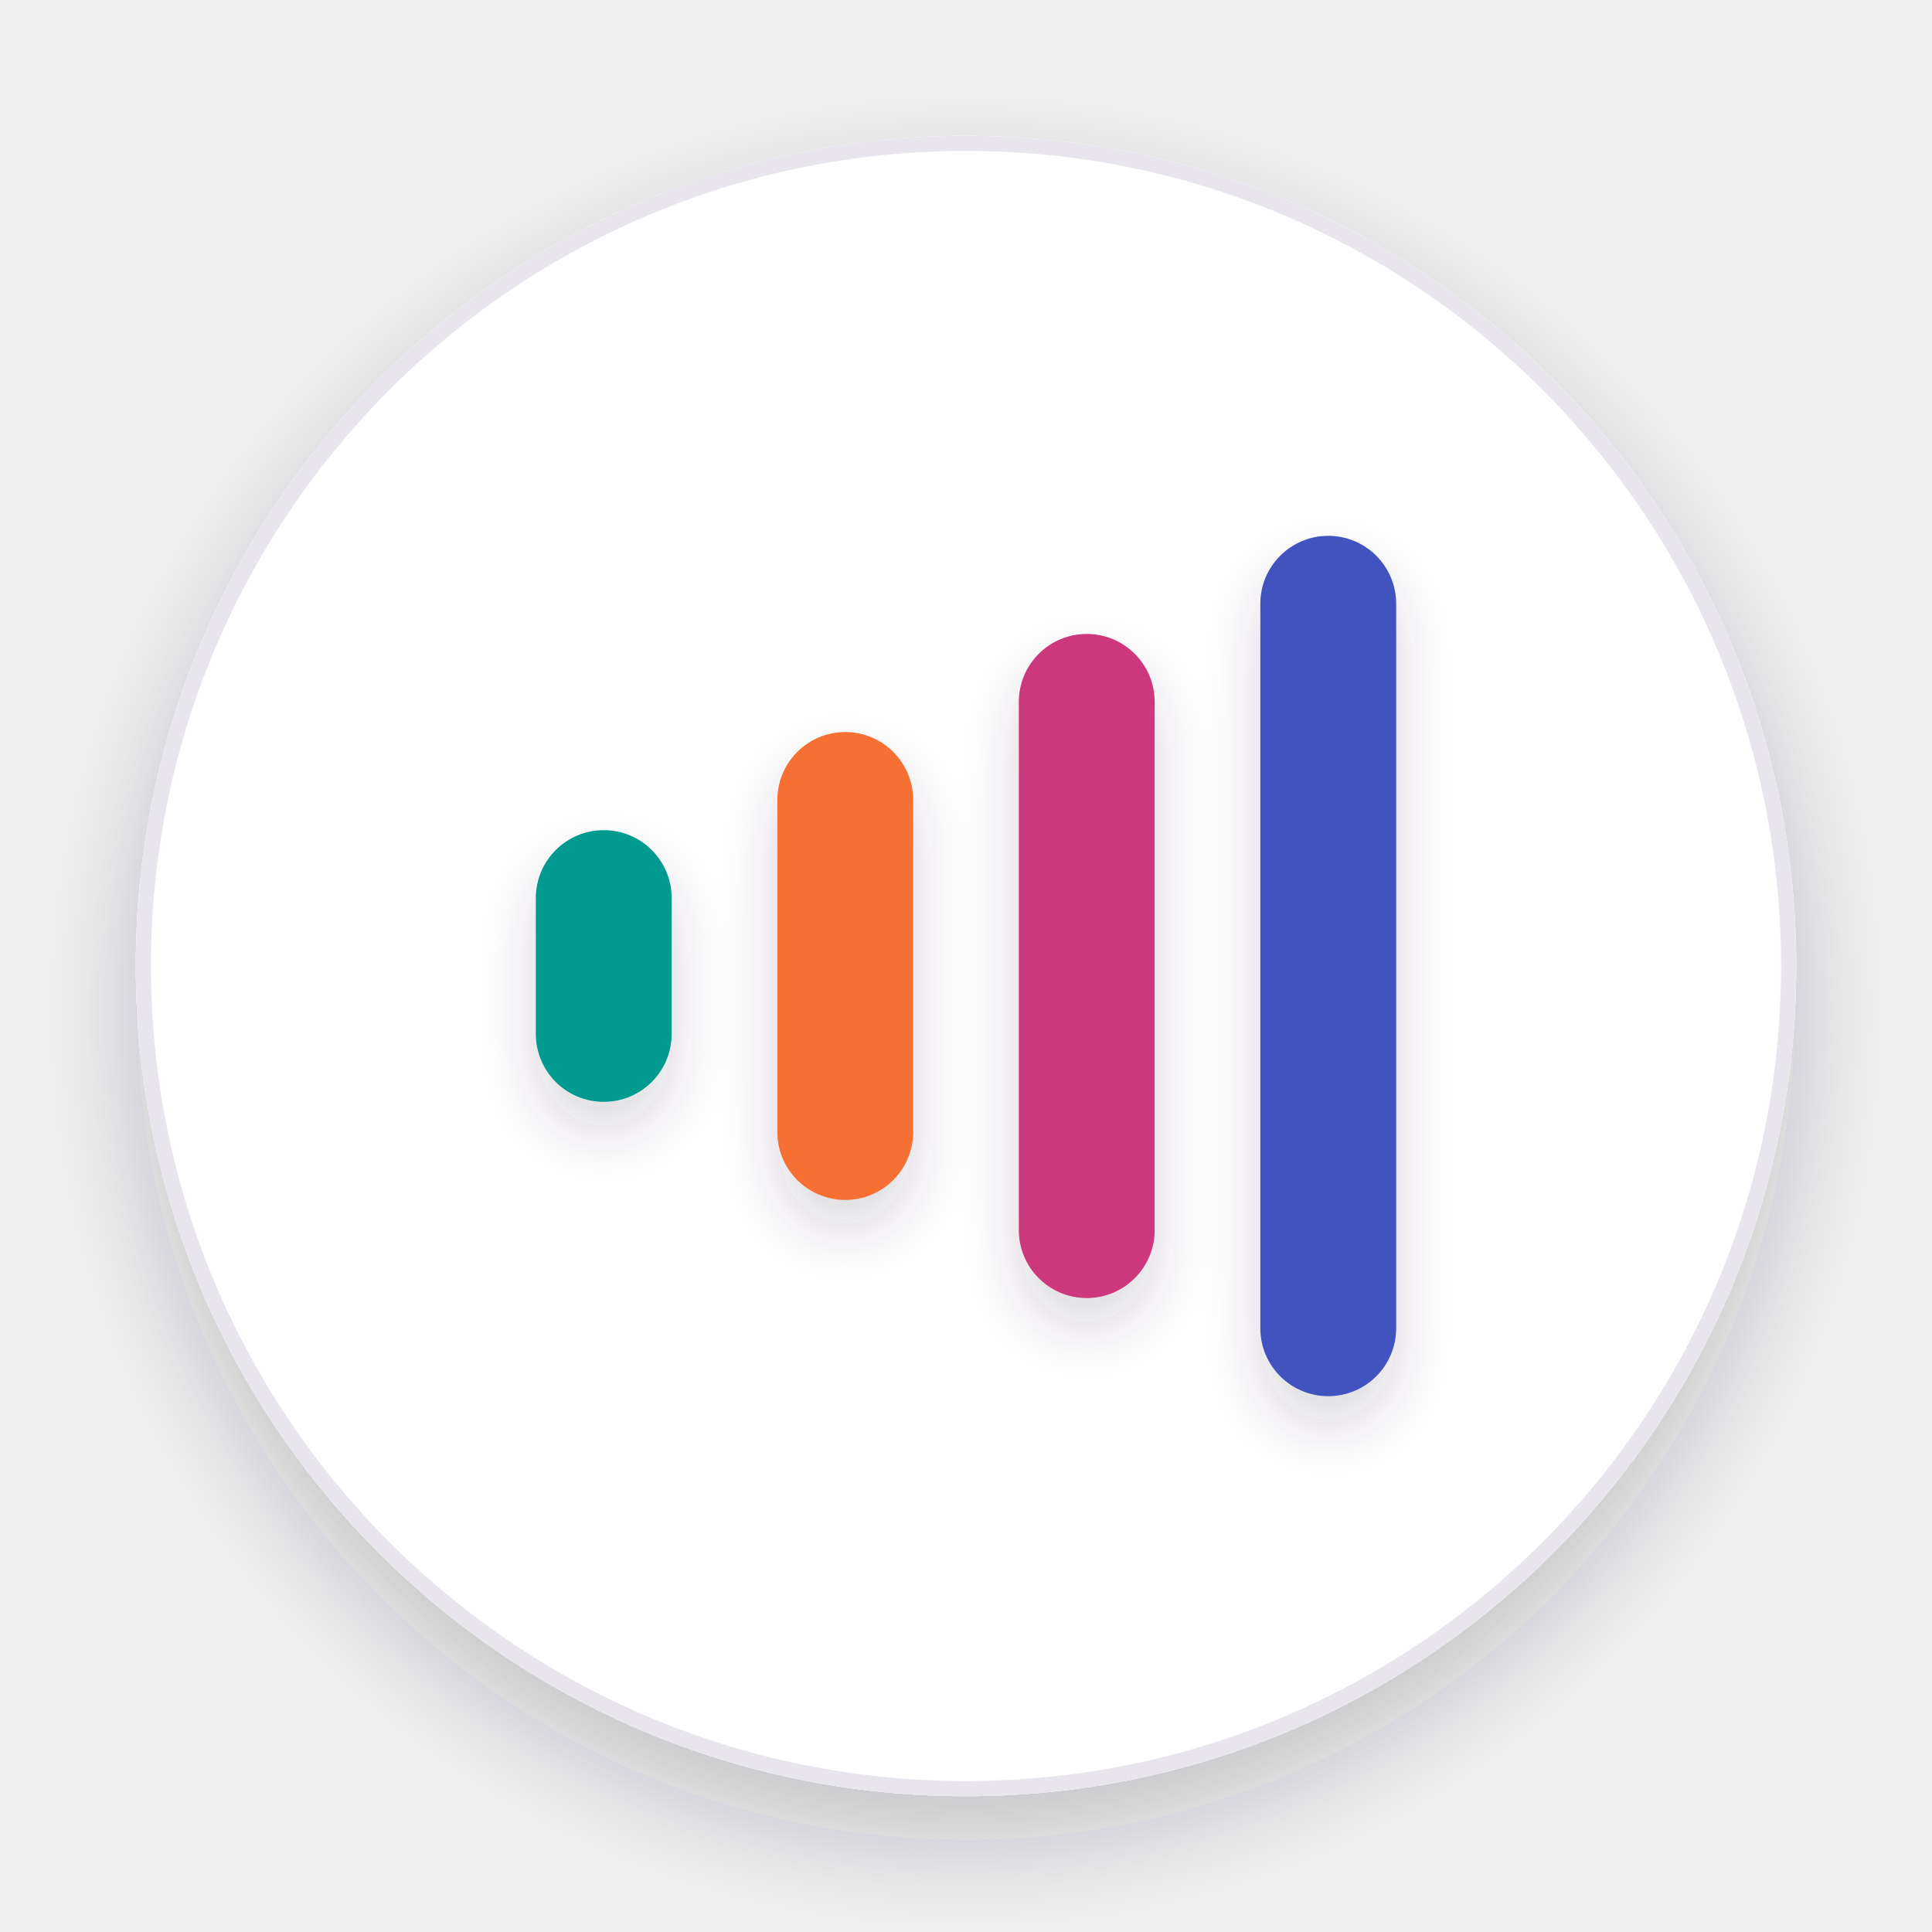
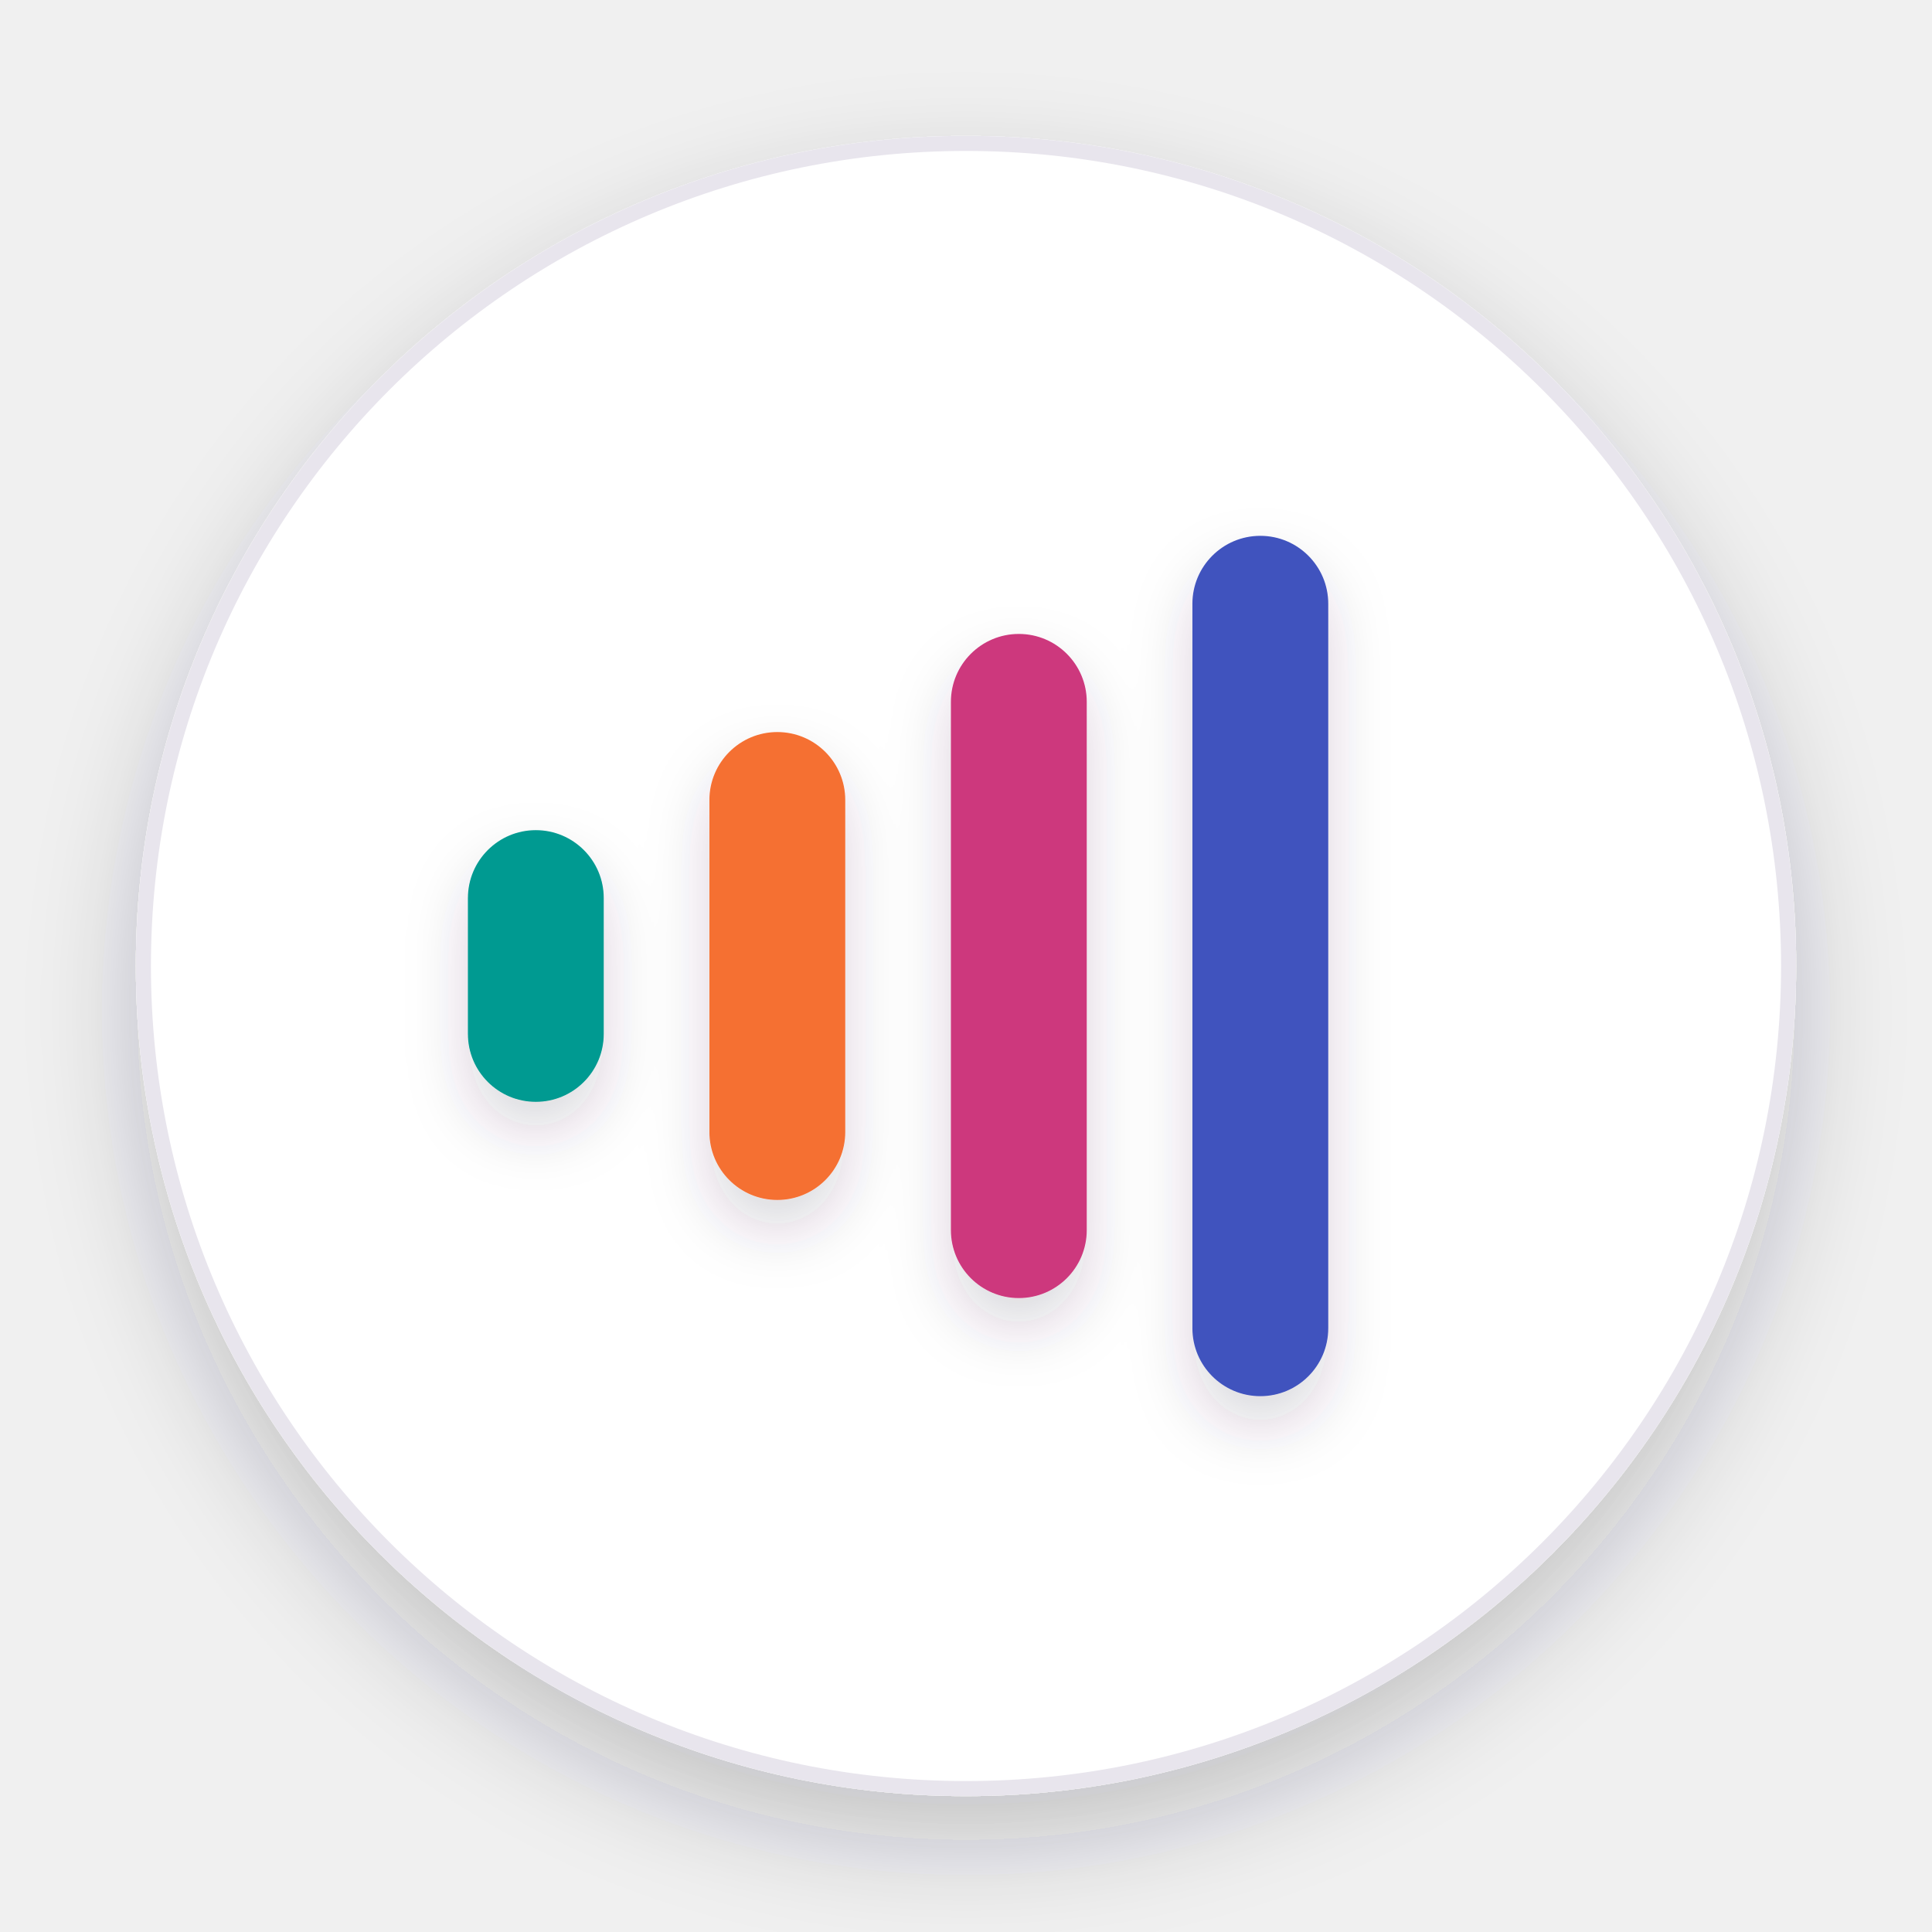
<svg xmlns="http://www.w3.org/2000/svg" viewBox="0 0 512 512">
  <defs>
    <filter id="badgeShadow" x="-20%" y="-20%" width="140%" height="150%">
      <feDropShadow dx="0" dy="12" stdDeviation="14" flood-color="#29233A" flood-opacity="0.22" />
    </filter>
    <filter id="barShadow" x="-35%" y="-25%" width="170%" height="160%">
      <feDropShadow dx="0" dy="8" stdDeviation="8" flood-color="#383044" flood-opacity="0.18" />
    </filter>
  </defs>
  <circle cx="256" cy="256" r="220" fill="#FFFFFF" filter="url(#badgeShadow)" />
  <circle cx="256" cy="256" r="218" fill="none" stroke="#E8E5ED" stroke-width="4" />
  <g filter="url(#barShadow)">
-     <rect x="142" y="220" width="36" height="72" rx="18" fill="#009A91" />
-     <rect x="206" y="194" width="36" height="124" rx="18" fill="#F57033" />
-     <rect x="270" y="168" width="36" height="176" rx="18" fill="#CD377D" />
-     <rect x="334" y="142" width="36" height="228" rx="18" fill="#4153BE" />
+     <rect x="124" y="220" width="36" height="72" rx="18" fill="#009A91" />
+     <rect x="188" y="194" width="36" height="124" rx="18" fill="#F57033" />
+     <rect x="252" y="168" width="36" height="176" rx="18" fill="#CD377D" />
+     <rect x="316" y="142" width="36" height="228" rx="18" fill="#4153BE" />
  </g>
</svg>
